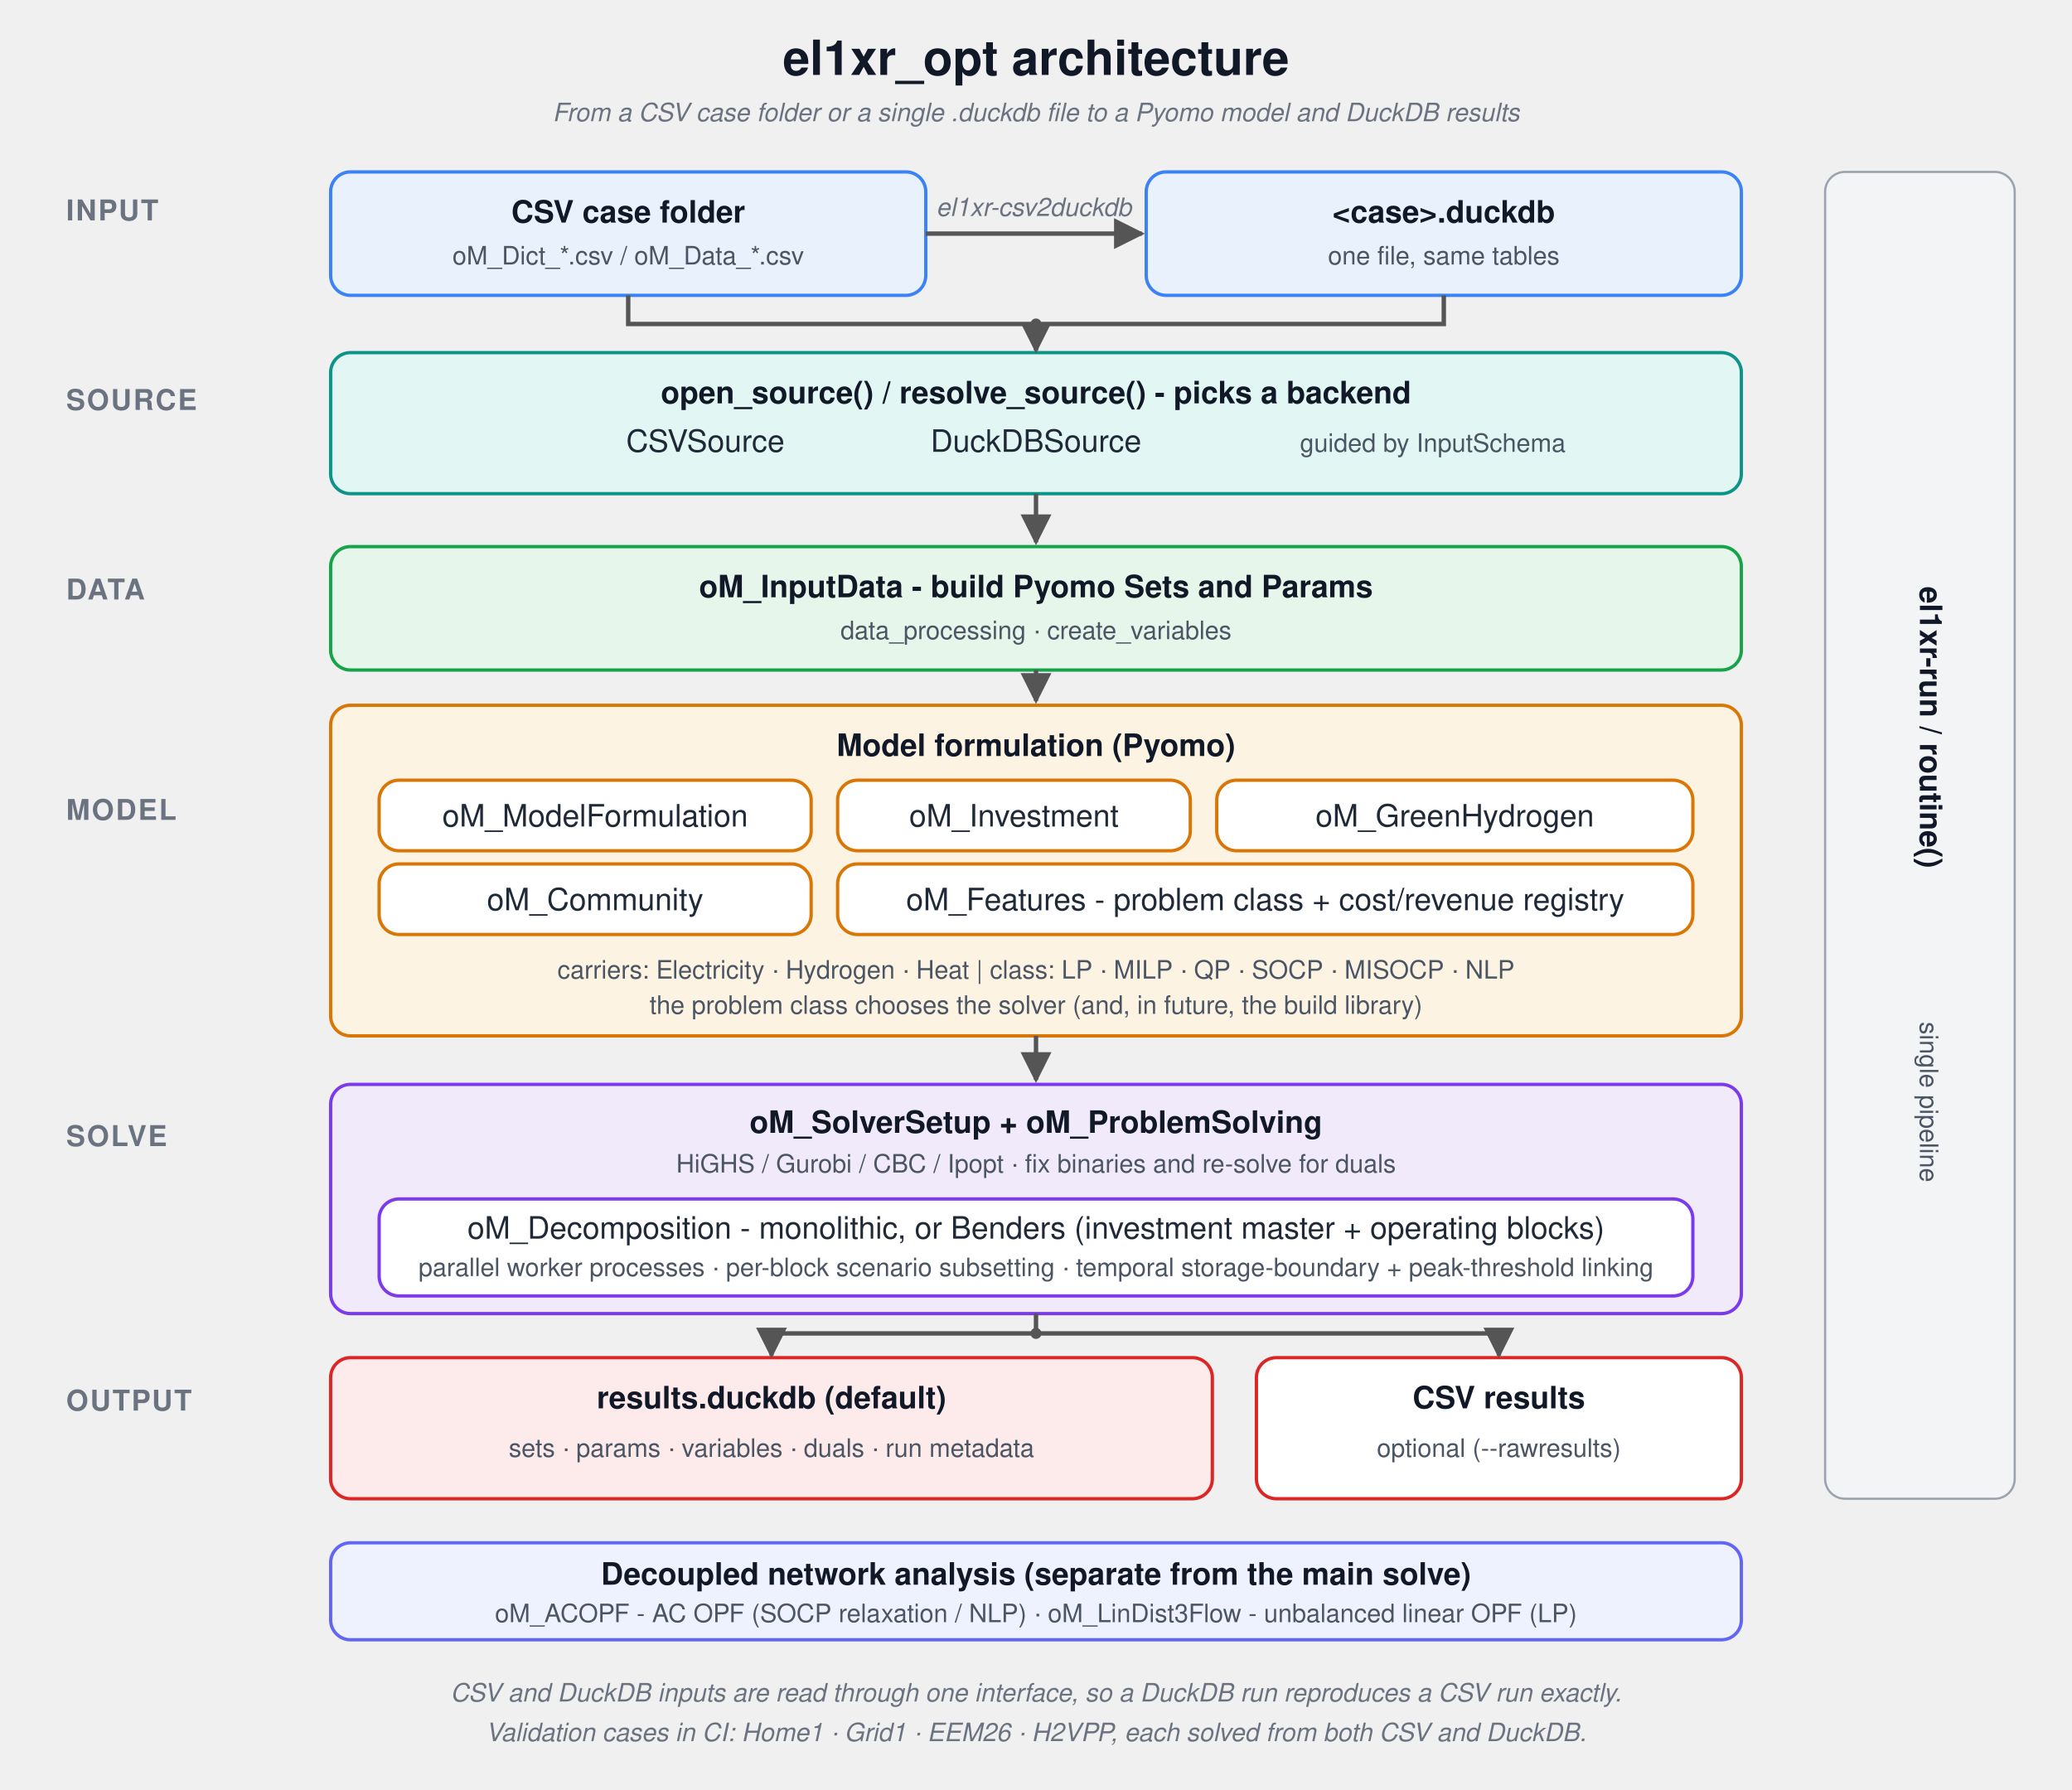
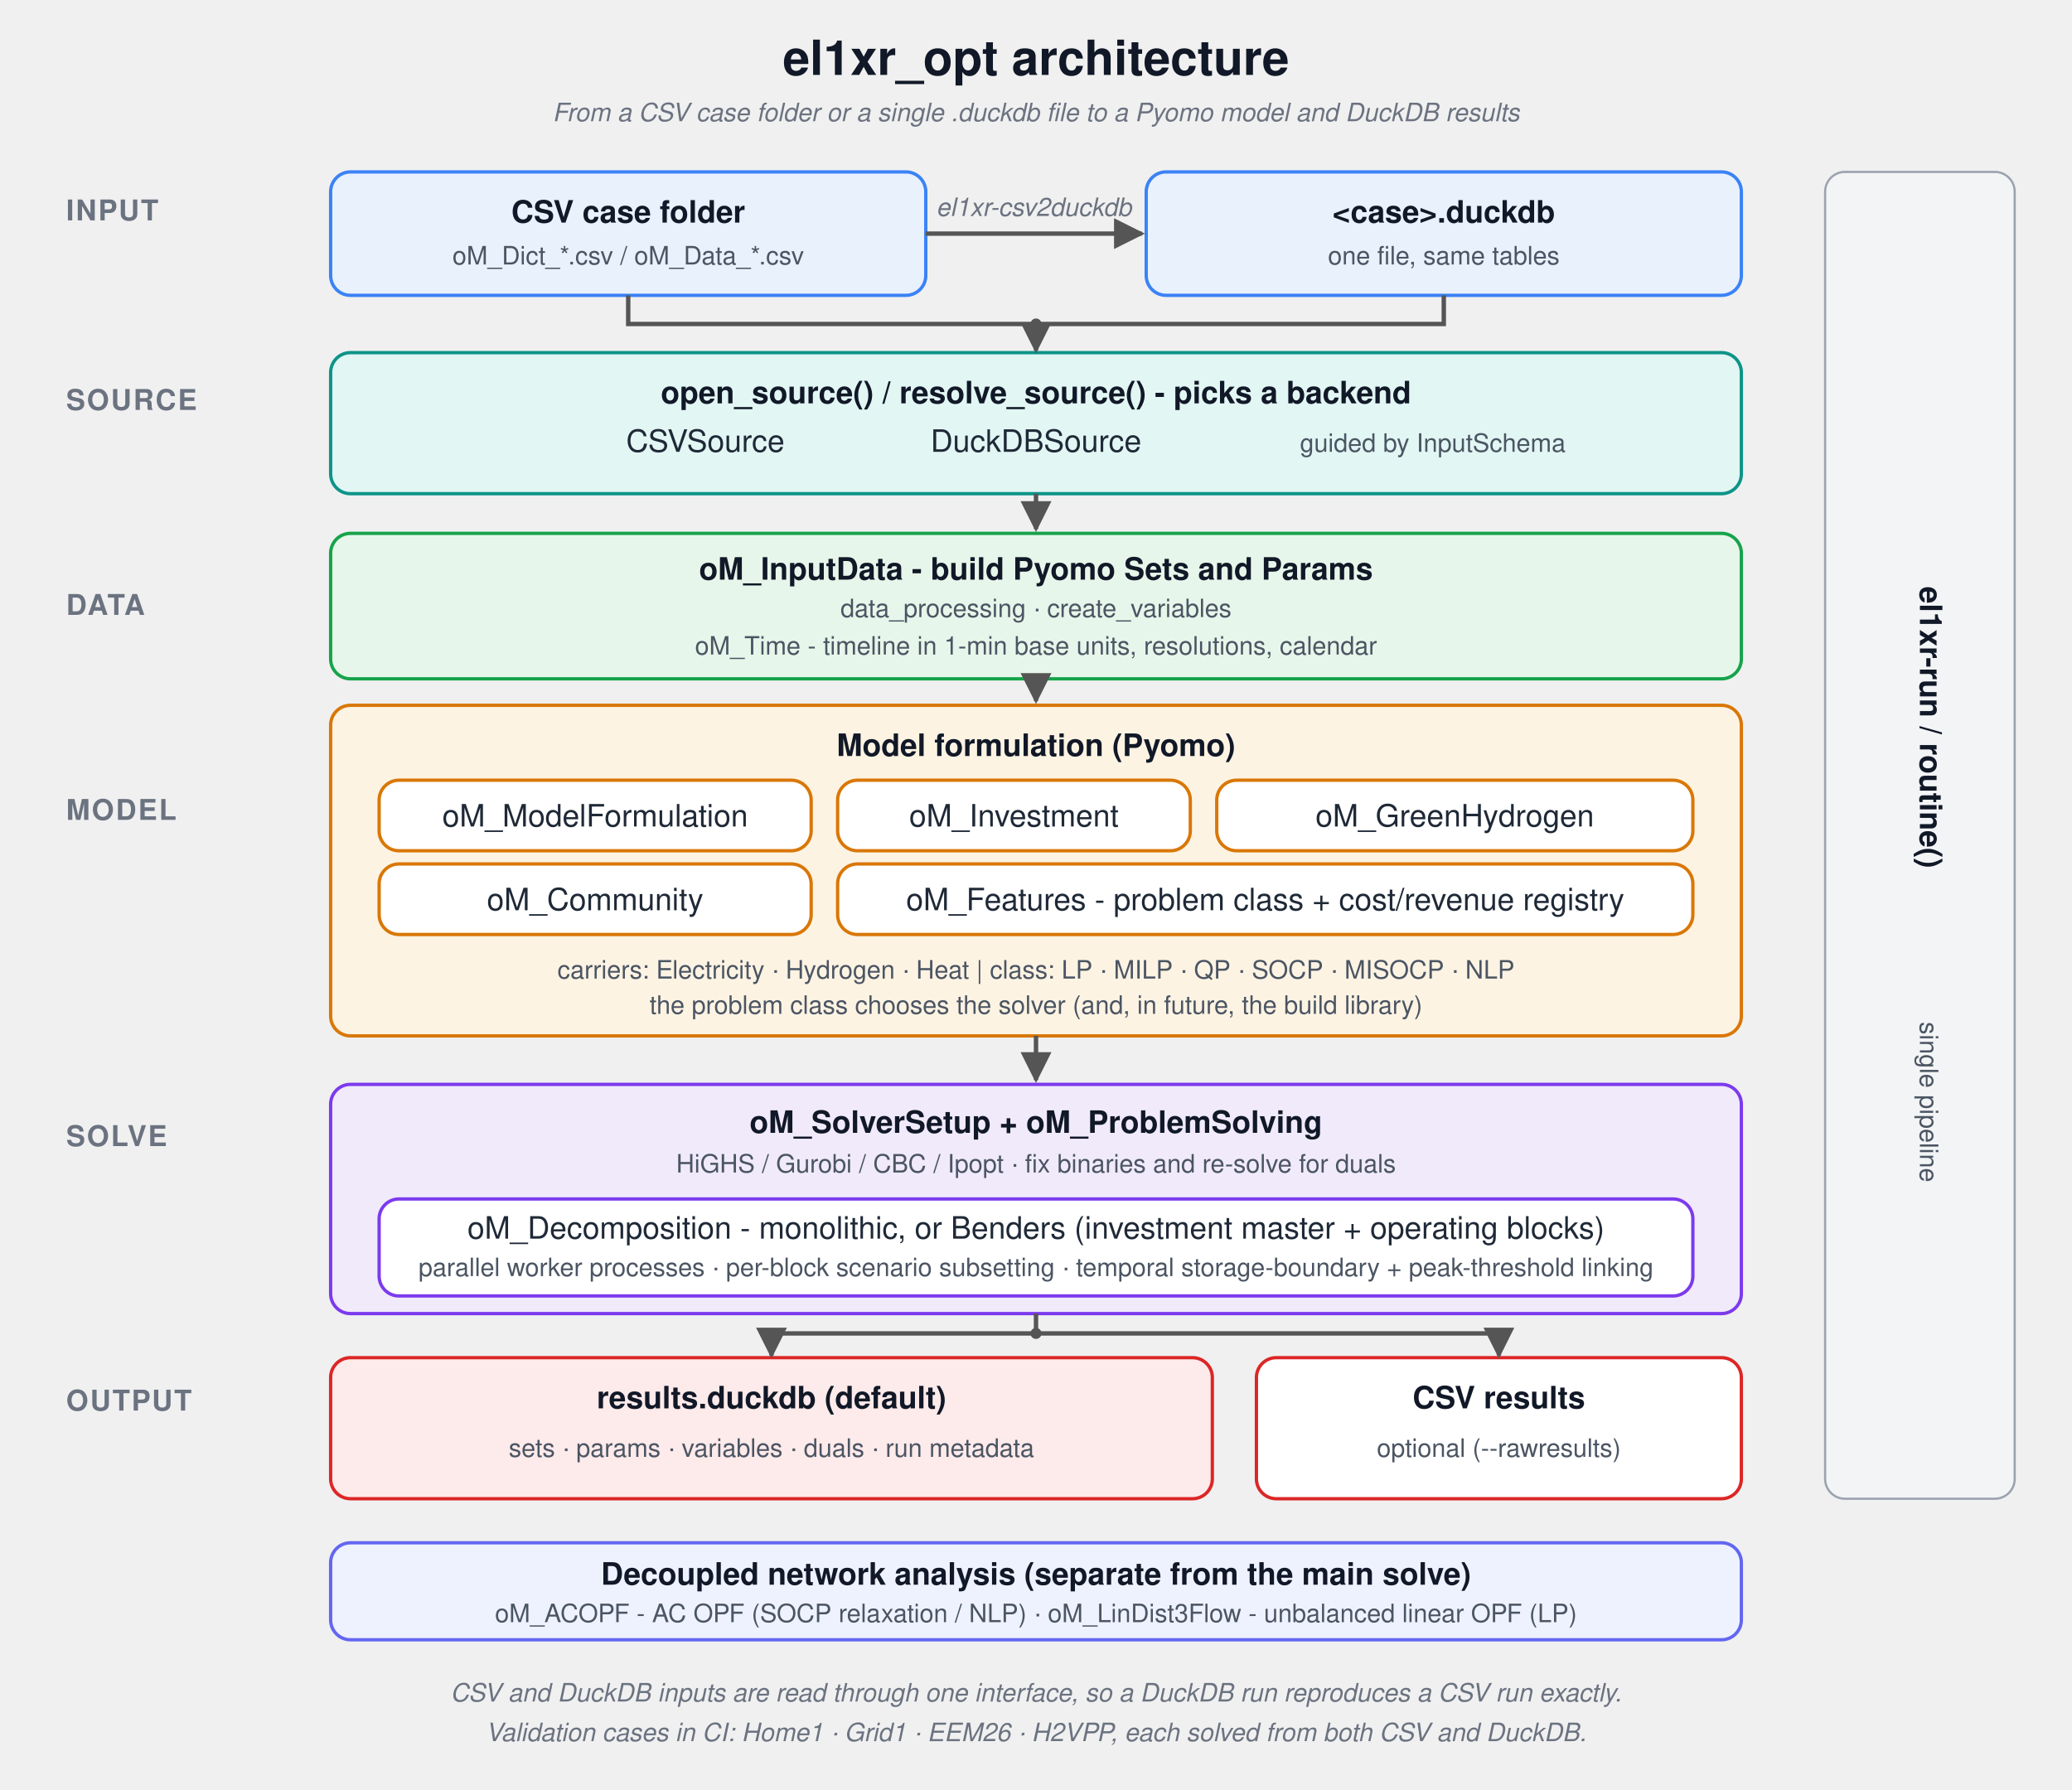
<svg xmlns="http://www.w3.org/2000/svg" width="940" height="812" viewBox="0 0 940 812" font-family="Helvetica, Arial, sans-serif">
  <defs>
    <marker id="arrow" viewBox="0 0 10 10" refX="9" refY="5" markerWidth="7" markerHeight="7" orient="auto-start-reverse">
      <path d="M 0 0 L 10 5 L 0 10 z" fill="#555" />
    </marker>
    <style>
      .lyr   { font-size: 13px; font-weight: 700; fill: #6b7280; letter-spacing: .06em; }
      .box   { rx: 9; ry: 9; stroke-width: 1.5; }
      .t     { font-size: 14px; fill: #1f2937; }
      .tb    { font-size: 14px; font-weight: 700; fill: #111827; }
      .ts    { font-size: 11.5px; fill: #4b5563; }
      .flow  { fill: none; stroke: #555; stroke-width: 2; marker-end: url(#arrow); }
      .elbow { fill: none; stroke: #555; stroke-width: 2; }
      .note  { font-size: 11.5px; fill: #6b7280; font-style: italic; }
    </style>
  </defs>
  <text x="470" y="34" text-anchor="middle" font-size="22" font-weight="700" fill="#111827">el1xr_opt architecture</text>
  <text x="470" y="55" text-anchor="middle" class="note">From a CSV case folder or a single .duckdb file to a Pyomo model and DuckDB results</text>
  <text x="30" y="100" class="lyr">INPUT</text>
  <rect x="150" y="78" width="270" height="56" class="box" fill="#e8f1fc" stroke="#3b82f6" />
  <text x="285" y="101" text-anchor="middle" class="tb">CSV case folder</text>
  <text x="285" y="120" text-anchor="middle" class="ts">oM_Dict_*.csv / oM_Data_*.csv</text>
  <rect x="520" y="78" width="270" height="56" class="box" fill="#e8f1fc" stroke="#3b82f6" />
  <text x="655" y="101" text-anchor="middle" class="tb">&lt;case&gt;.duckdb</text>
  <text x="655" y="120" text-anchor="middle" class="ts">one file, same tables</text>
  <line x1="420" y1="106" x2="518" y2="106" class="flow" />
  <text x="469" y="98" text-anchor="middle" class="note">el1xr-csv2duckdb</text>
  <text x="30" y="186" class="lyr">SOURCE</text>
  <rect x="150" y="160" width="640" height="64" class="box" fill="#e2f6f4" stroke="#0d9488" />
  <text x="470" y="183" text-anchor="middle" class="tb">open_source() / resolve_source()  -  picks a backend</text>
  <text x="320" y="205" text-anchor="middle" class="t">CSVSource</text>
  <text x="470" y="205" text-anchor="middle" class="t">DuckDBSource</text>
  <text x="650" y="205" text-anchor="middle" class="ts">guided by InputSchema</text>
  <polyline points="285,134 285,147 470,147" class="elbow" />
  <polyline points="655,134 655,147 470,147" class="elbow" />
  <circle cx="470" cy="147" r="2.5" fill="#555" />
  <line x1="470" y1="147" x2="470" y2="159" class="flow" />
-   <text x="30" y="272" class="lyr">DATA</text>
-   <rect x="150" y="248" width="640" height="56" class="box" fill="#e7f6ea" stroke="#16a34a" />
-   <text x="470" y="271" text-anchor="middle" class="tb">oM_InputData  -  build Pyomo Sets and Params</text>
-   <text x="470" y="290" text-anchor="middle" class="ts">data_processing  ·  create_variables</text>
-   <line x1="470" y1="224" x2="470" y2="246" class="flow" />
+   <text x="30" y="279" class="lyr">DATA</text>
+   <rect x="150" y="242" width="640" height="66" class="box" fill="#e7f6ea" stroke="#16a34a" />
+   <text x="470" y="263" text-anchor="middle" class="tb">oM_InputData  -  build Pyomo Sets and Params</text>
+   <text x="470" y="280" text-anchor="middle" class="ts">data_processing  ·  create_variables</text>
+   <text x="470" y="297" text-anchor="middle" class="ts">oM_Time  -  timeline in 1-min base units, resolutions, calendar</text>
+   <line x1="470" y1="224" x2="470" y2="240" class="flow" />
  <text x="30" y="372" class="lyr">MODEL</text>
  <rect x="150" y="320" width="640" height="150" class="box" fill="#fdf3e3" stroke="#d97706" />
  <text x="470" y="343" text-anchor="middle" class="tb">Model formulation (Pyomo)</text>
  <rect x="172" y="354" width="196" height="32" class="box" fill="#ffffff" stroke="#d97706" />
  <text x="270" y="375" text-anchor="middle" class="t">oM_ModelFormulation</text>
  <rect x="380" y="354" width="160" height="32" class="box" fill="#ffffff" stroke="#d97706" />
  <text x="460" y="375" text-anchor="middle" class="t">oM_Investment</text>
  <rect x="552" y="354" width="216" height="32" class="box" fill="#ffffff" stroke="#d97706" />
  <text x="660" y="375" text-anchor="middle" class="t">oM_GreenHydrogen</text>
  <rect x="172" y="392" width="196" height="32" class="box" fill="#ffffff" stroke="#d97706" />
  <text x="270" y="413" text-anchor="middle" class="t">oM_Community</text>
  <rect x="380" y="392" width="388" height="32" class="box" fill="#ffffff" stroke="#d97706" />
  <text x="574" y="413" text-anchor="middle" class="t">oM_Features  -  problem class + cost/revenue registry</text>
  <text x="470" y="444" text-anchor="middle" class="ts">carriers: Electricity · Hydrogen · Heat   |   class: LP · MILP · QP · SOCP · MISOCP · NLP</text>
  <text x="470" y="460" text-anchor="middle" class="ts">the problem class chooses the solver (and, in future, the build library)</text>
-   <line x1="470" y1="304" x2="470" y2="318" class="flow" />
+   <line x1="470" y1="308" x2="470" y2="318" class="flow" />
  <text x="30" y="520" class="lyr">SOLVE</text>
  <rect x="150" y="492" width="640" height="104" class="box" fill="#f0eafb" stroke="#7c3aed" />
  <text x="470" y="514" text-anchor="middle" class="tb">oM_SolverSetup  +  oM_ProblemSolving</text>
  <text x="470" y="532" text-anchor="middle" class="ts">HiGHS / Gurobi / CBC / Ipopt  ·  fix binaries and re-solve for duals</text>
  <rect x="172" y="544" width="596" height="44" class="box" fill="#ffffff" stroke="#7c3aed" />
  <text x="470" y="562" text-anchor="middle" class="t">oM_Decomposition  -  monolithic, or Benders (investment master + operating blocks)</text>
  <text x="470" y="579" text-anchor="middle" class="ts">parallel worker processes · per-block scenario subsetting · temporal storage-boundary + peak-threshold linking</text>
  <line x1="470" y1="470" x2="470" y2="490" class="flow" />
  <text x="30" y="640" class="lyr">OUTPUT</text>
  <rect x="150" y="616" width="400" height="64" class="box" fill="#fdeaea" stroke="#dc2626" />
  <text x="350" y="639" text-anchor="middle" class="tb">results.duckdb  (default)</text>
  <text x="350" y="661" text-anchor="middle" class="ts">sets · params · variables · duals · run metadata</text>
  <rect x="570" y="616" width="220" height="64" class="box" fill="#ffffff" stroke="#dc2626" />
  <text x="680" y="639" text-anchor="middle" class="tb">CSV results</text>
  <text x="680" y="661" text-anchor="middle" class="ts">optional (--rawresults)</text>
  <polyline points="470,596 470,605 350,605 350,615" class="flow" />
  <polyline points="470,605 680,605 680,615" class="flow" />
  <circle cx="470" cy="605" r="2.5" fill="#555" />
  <rect x="828" y="78" width="86" height="602" rx="9" ry="9" fill="#f3f4f6" stroke="#9ca3af" />
  <text x="871" y="330" text-anchor="middle" transform="rotate(90 871 330)" class="tb">el1xr-run  /  routine()</text>
  <text x="871" y="500" text-anchor="middle" transform="rotate(90 871 500)" class="ts">single pipeline</text>
  <rect x="150" y="700" width="640" height="44" class="box" fill="#eef2ff" stroke="#6366f1" />
  <text x="470" y="719" text-anchor="middle" class="tb">Decoupled network analysis  (separate from the main solve)</text>
  <text x="470" y="736" text-anchor="middle" class="ts">oM_ACOPF - AC OPF (SOCP relaxation / NLP)   ·   oM_LinDist3Flow - unbalanced linear OPF (LP)</text>
  <text x="470" y="772" text-anchor="middle" class="note">CSV and DuckDB inputs are read through one interface, so a DuckDB run reproduces a CSV run exactly.</text>
  <text x="470" y="790" text-anchor="middle" class="note">Validation cases in CI: Home1 · Grid1 · EEM26 · H2VPP, each solved from both CSV and DuckDB.</text>
</svg>
